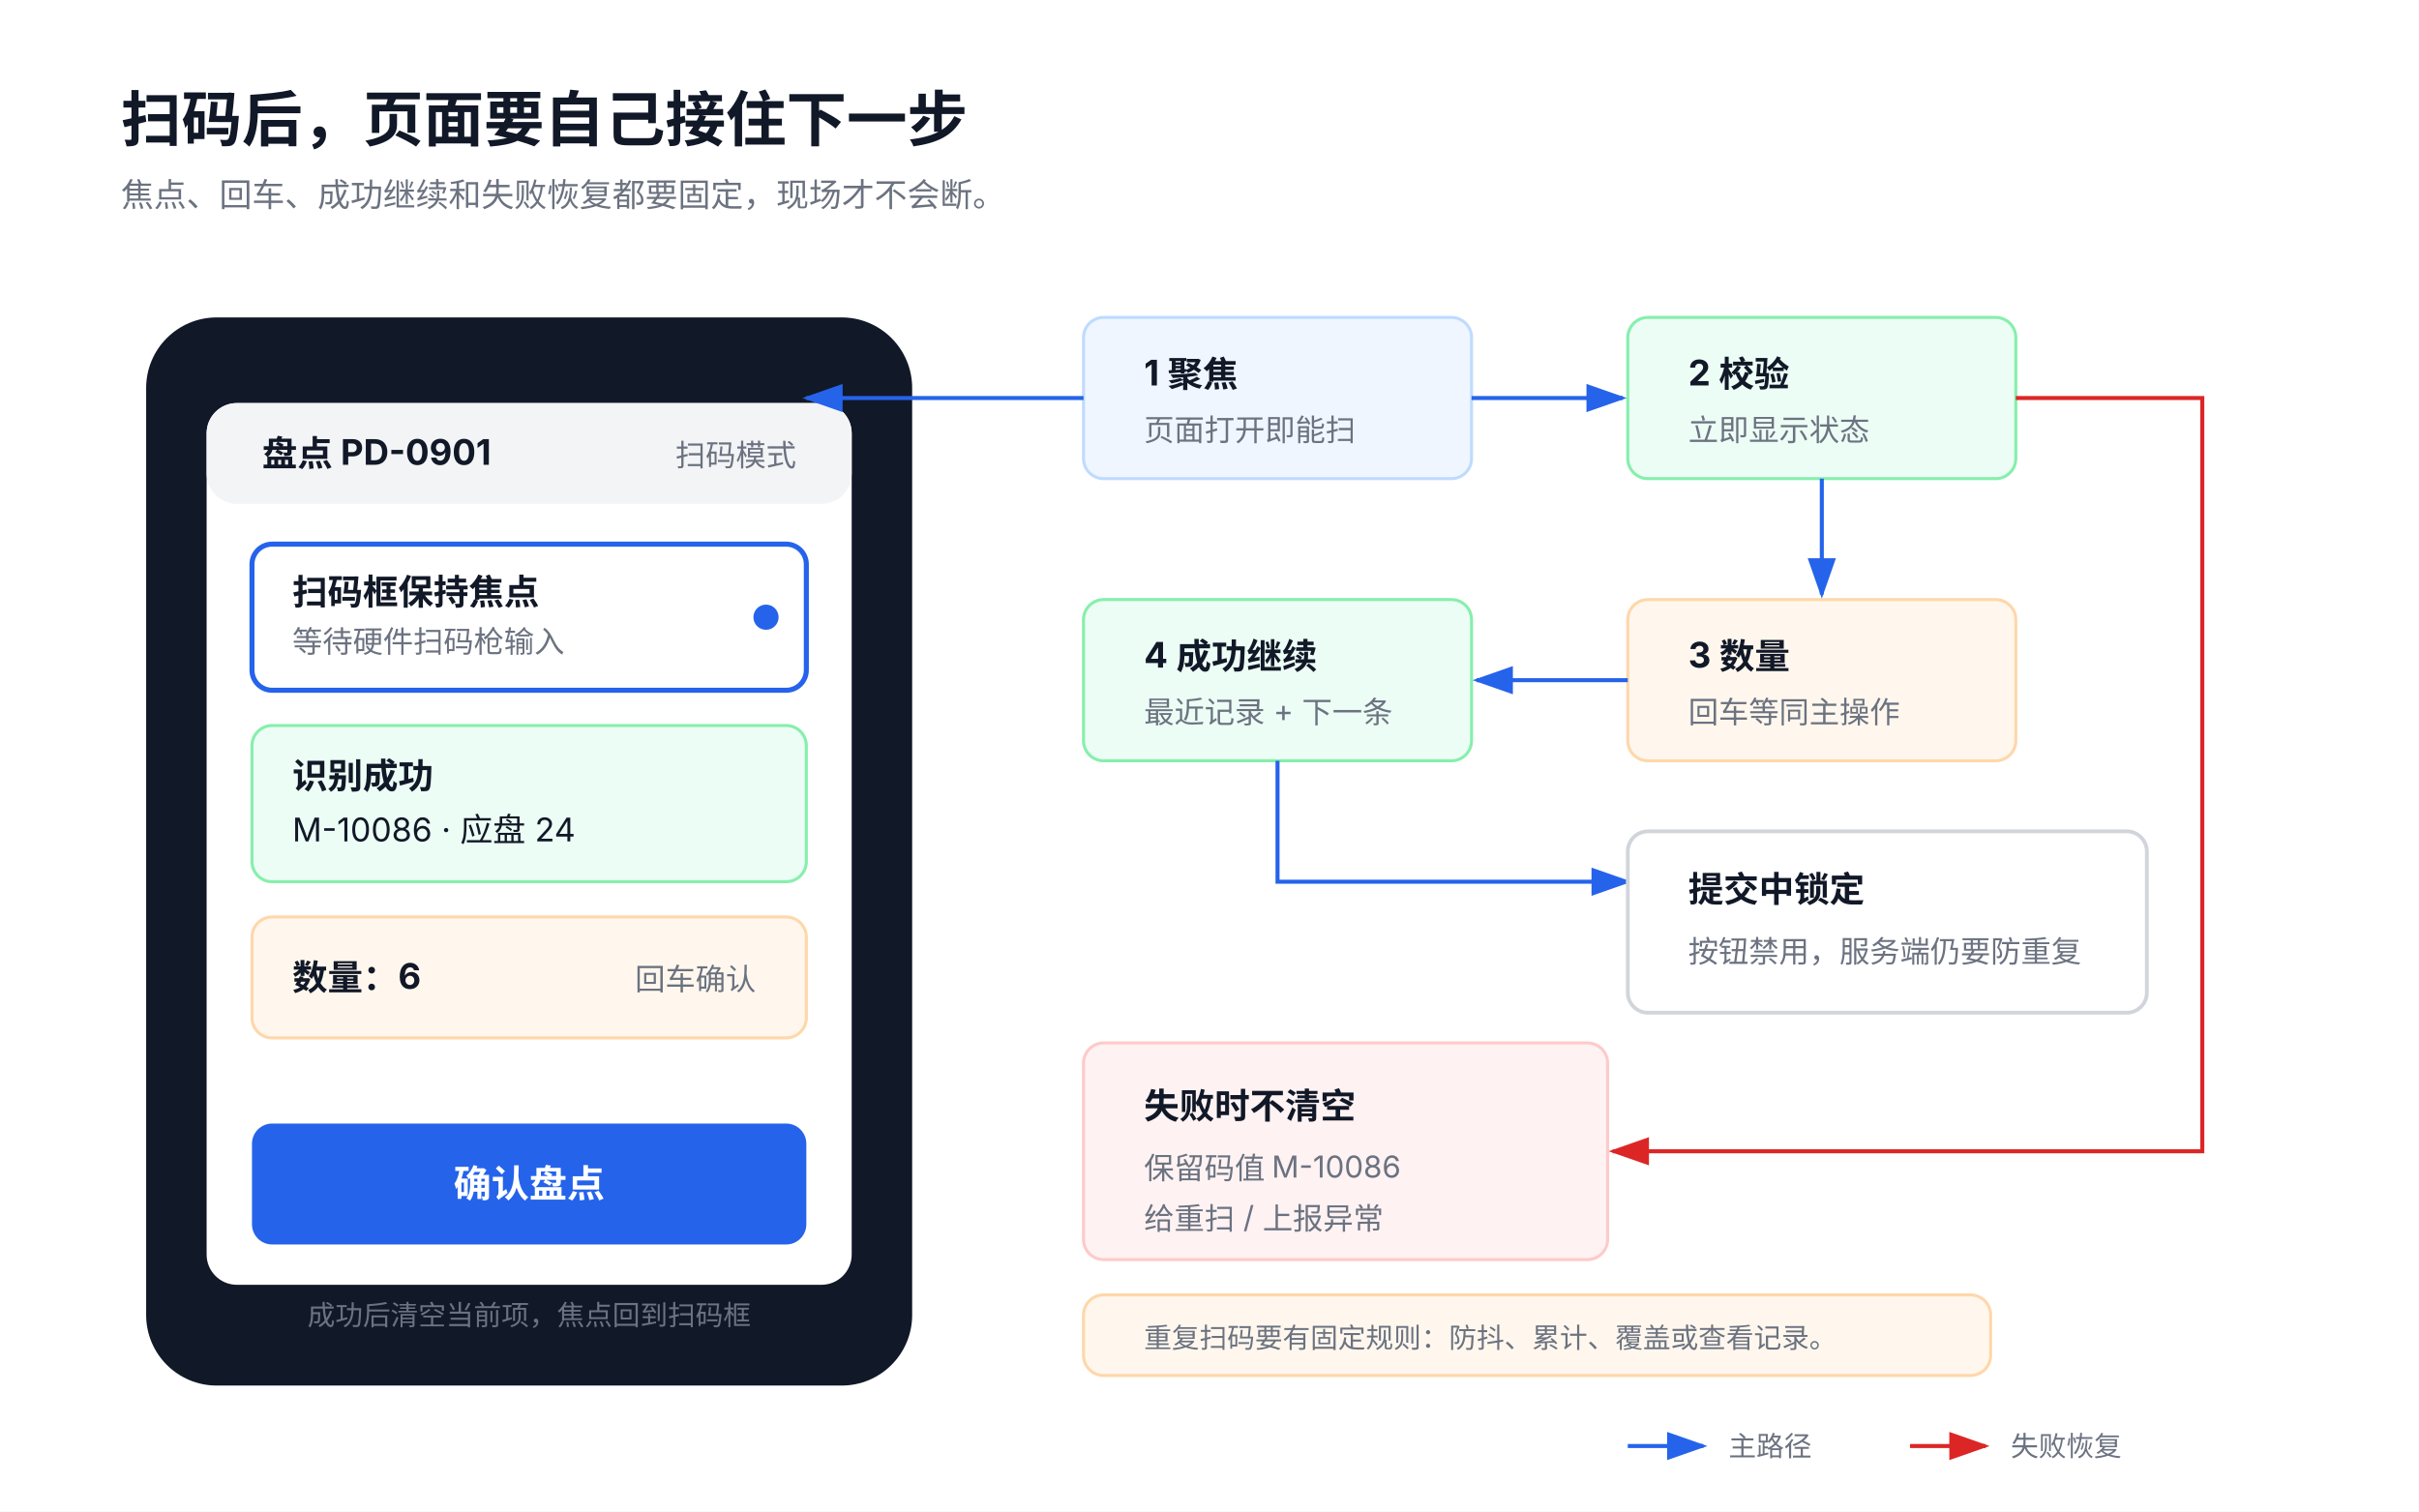
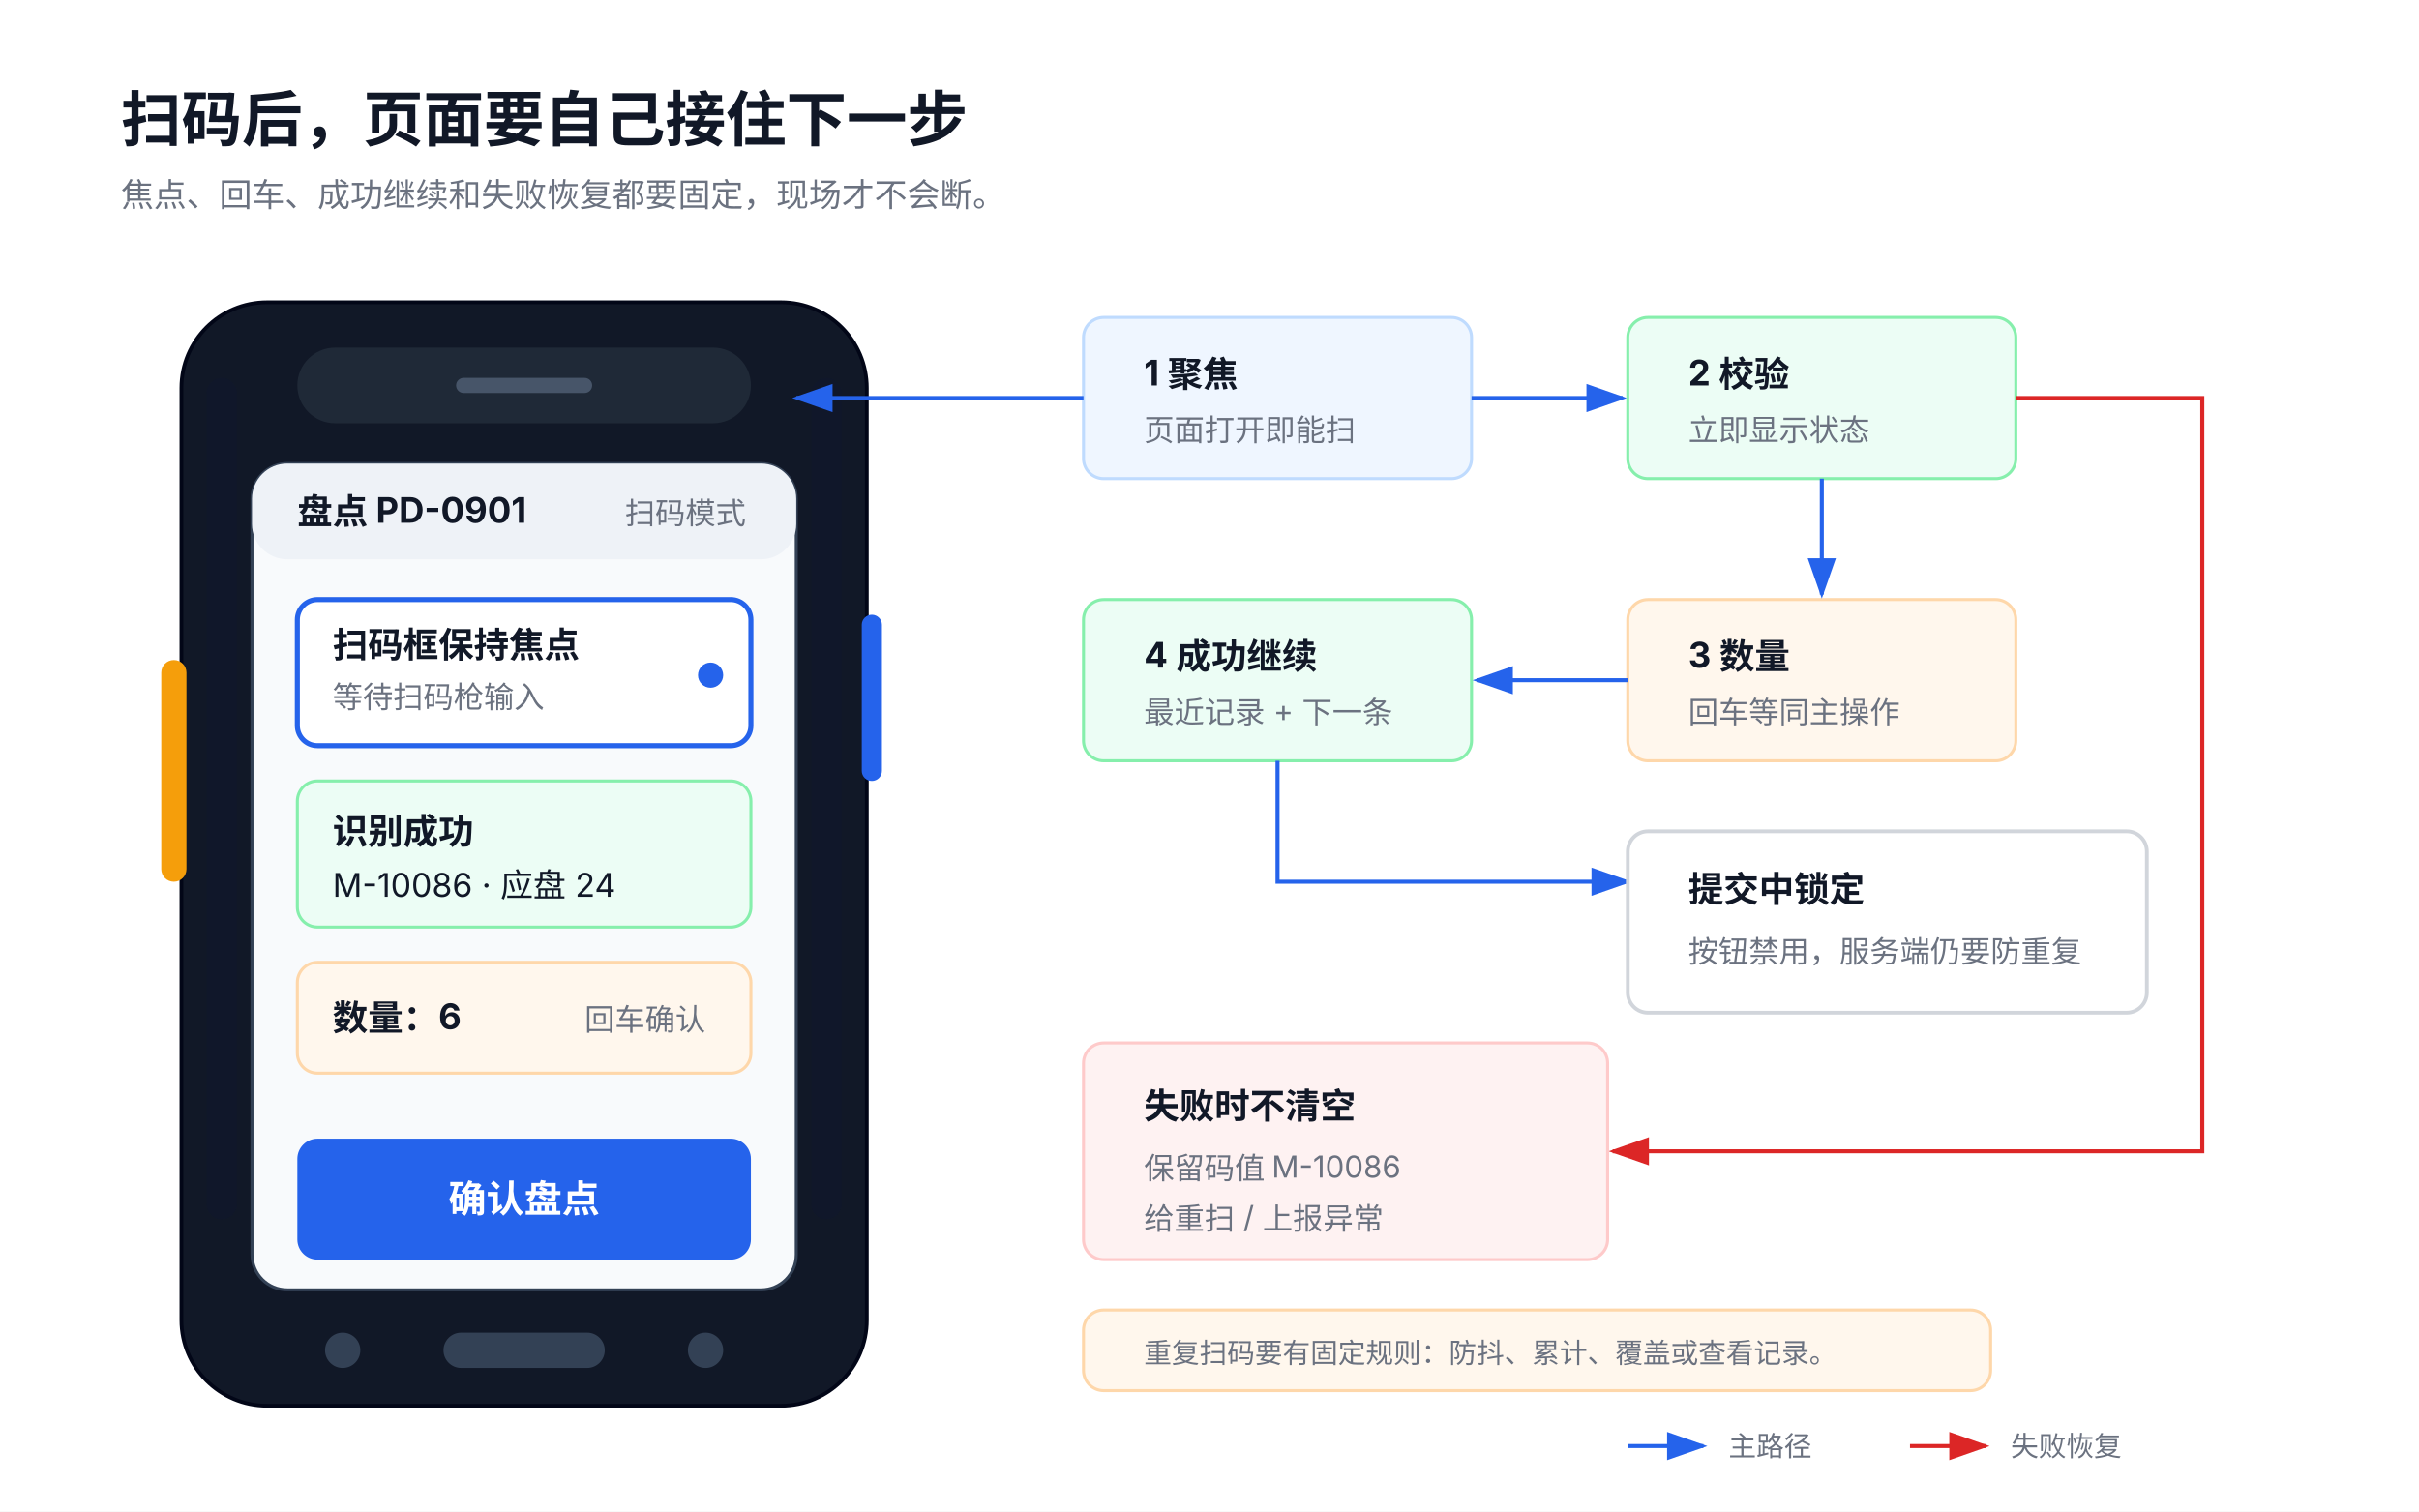
<svg xmlns="http://www.w3.org/2000/svg" width="960" height="600" viewBox="0 0 960 600" role="img" aria-labelledby="title desc">
  <style>
    text { font-family: Inter, "Microsoft YaHei", "PingFang SC", "Noto Sans CJK SC", Arial, sans-serif; letter-spacing: 0; }
    .bg { fill: #ffffff; }
+     .device { fill: #111827; stroke: #020617; stroke-width: 1.5; }
+     .rail { fill: #0f172a; opacity: .9; }
+     .bezel { fill: #1f2937; }
+     .screen { fill: #f8fafc; stroke: #334155; stroke-width: 1.2; }
    .panel { fill: #ffffff; stroke: #d1d5db; stroke-width: 1.5; }
    .blue { fill: #eff6ff; stroke: #bfdbfe; stroke-width: 1.2; }
    .green { fill: #ecfdf5; stroke: #86efac; stroke-width: 1.2; }
    .orange { fill: #fff7ed; stroke: #fed7aa; stroke-width: 1.2; }
    .red { fill: #fef2f2; stroke: #fecaca; stroke-width: 1.2; }
    .title { fill: #111827; font-size: 24px; font-weight: 700; }
    .subtitle { fill: #6b7280; font-size: 13px; }
    .label { fill: #111827; font-size: 14px; font-weight: 700; }
    .body { fill: #111827; font-size: 13px; }
    .small { fill: #6b7280; font-size: 12px; }
    .tiny { fill: #6b7280; font-size: 11px; }
    .buttonText { fill: #ffffff; font-size: 15px; font-weight: 700; }
  </style>
  <defs>
    <marker id="arrow-blue" markerWidth="10" markerHeight="7" refX="9" refY="3.5" orient="auto">
      <polygon points="0 0, 10 3.5, 0 7" fill="#2563eb" />
    </marker>
    <marker id="arrow-red" markerWidth="10" markerHeight="7" refX="9" refY="3.5" orient="auto">
      <polygon points="0 0, 10 3.5, 0 7" fill="#dc2626" />
    </marker>
  </defs>
  <rect class="bg" width="960" height="600" />
  <text x="48" y="56" class="title">扫码后，页面要自己接住下一步</text>
  <text x="48" y="82" class="subtitle">焦点、回车、成功继续和失败恢复都要固定，现场才不会断。</text>
-   <rect x="58" y="126" width="304" height="424" rx="28" fill="#111827" />
-   <rect x="82" y="160" width="256" height="350" rx="12" fill="#ffffff" />
-   <rect x="82" y="160" width="256" height="40" rx="12" fill="#f3f4f6" />
-   <text x="104" y="185" class="label">盘点 PD-0901</text>
-   <text x="316" y="185" text-anchor="end" class="small">扫码模式</text>
-   <rect x="100" y="216" width="220" height="58" rx="8" fill="#ffffff" stroke="#2563eb" stroke-width="2" />
-   <text x="116" y="240" class="label">扫码框保持焦点</text>
-   <text x="116" y="259" class="small">等待硬件扫码枪输入</text>
-   <circle cx="304" cy="245" r="5" fill="#2563eb" />
-   <rect x="100" y="288" width="220" height="62" rx="8" class="green" />
-   <text x="116" y="313" class="label">识别成功</text>
-   <text x="116" y="334" class="body">M-10086 · 应盘 24</text>
-   <rect x="100" y="364" width="220" height="48" rx="8" class="orange" />
-   <text x="116" y="393" class="label">数量：6</text>
-   <text x="300" y="393" text-anchor="end" class="small">回车确认</text>
-   <rect x="100" y="446" width="220" height="48" rx="8" fill="#2563eb" />
-   <text x="210" y="470" text-anchor="middle" dominant-baseline="middle" class="buttonText">确认盘点</text>
-   <text x="210" y="526" text-anchor="middle" class="tiny">成功后清空当前项，焦点回到扫码框</text>
+   <g id="pda-interaction">
+     <rect x="72" y="120" width="272" height="438" rx="34" class="device" />
+     <rect x="82" y="150" width="12" height="334" rx="6" class="rail" />
+     <rect x="322" y="150" width="12" height="334" rx="6" class="rail" />
+     <rect x="64" y="262" width="10" height="88" rx="5" fill="#f59e0b" />
+     <rect x="342" y="244" width="8" height="66" rx="4" fill="#2563eb" />
+     <rect x="118" y="138" width="180" height="30" rx="15" class="bezel" />
+     <rect x="181" y="150" width="54" height="6" rx="3" fill="#475569" />
+     <rect x="100" y="184" width="216" height="328" rx="14" class="screen" />
+     <rect x="100" y="184" width="216" height="38" rx="14" fill="#eef2f7" />
+     <text x="118" y="208" class="label">盘点 PD-0901</text>
+     <text x="296" y="208" text-anchor="end" class="small">扫码模式</text>
+     <rect x="118" y="238" width="180" height="58" rx="8" fill="#ffffff" stroke="#2563eb" stroke-width="2" />
+     <text x="132" y="261" class="label">扫码框保持焦点</text>
+     <text x="132" y="281" class="small">等待扫码枪输入</text>
+     <circle cx="282" cy="268" r="5" fill="#2563eb" />
+     <rect x="118" y="310" width="180" height="58" rx="8" class="green" />
+     <text x="132" y="335" class="label">识别成功</text>
+     <text x="132" y="356" class="body">M-10086 · 应盘 24</text>
+     <rect x="118" y="382" width="180" height="44" rx="8" class="orange" />
+     <text x="132" y="409" class="label">数量：6</text>
+     <text x="280" y="409" text-anchor="end" class="small">回车确认</text>
+     <rect x="118" y="452" width="180" height="48" rx="8" fill="#2563eb" />
+     <text x="208" y="476" text-anchor="middle" dominant-baseline="middle" class="buttonText">确认盘点</text>
+     <circle cx="136" cy="536" r="7" fill="#334155" />
+     <rect x="176" y="529" width="64" height="14" rx="7" fill="#334155" />
+     <circle cx="280" cy="536" r="7" fill="#334155" />
+   </g>
  <rect x="430" y="126" width="154" height="64" rx="8" class="blue" />
  <text x="454" y="153" class="label">1 聚焦</text>
  <text x="454" y="175" class="small">页面打开即能扫</text>
-   <path d="M430 158 H320" stroke="#2563eb" stroke-width="1.6" fill="none" marker-end="url(#arrow-blue)" />
+   <path d="M430 158 H316" stroke="#2563eb" stroke-width="1.6" fill="none" marker-end="url(#arrow-blue)" />
  <rect x="646" y="126" width="154" height="64" rx="8" class="green" />
  <text x="670" y="153" class="label">2 校验</text>
  <text x="670" y="175" class="small">立即显示状态</text>
  <path d="M584 158 H644" stroke="#2563eb" stroke-width="1.6" fill="none" marker-end="url(#arrow-blue)" />
  <rect x="646" y="238" width="154" height="64" rx="8" class="orange" />
  <text x="670" y="265" class="label">3 数量</text>
  <text x="670" y="287" class="small">回车等同主操作</text>
  <path d="M723 190 V236" stroke="#2563eb" stroke-width="1.6" fill="none" marker-end="url(#arrow-blue)" />
  <rect x="430" y="238" width="154" height="64" rx="8" class="green" />
  <text x="454" y="265" class="label">4 成功继续</text>
  <text x="454" y="287" class="small">最近记录 + 下一条</text>
  <path d="M646 270 H586" stroke="#2563eb" stroke-width="1.6" fill="none" marker-end="url(#arrow-blue)" />
  <path d="M507 302 V350 H646" stroke="#2563eb" stroke-width="1.6" fill="none" marker-end="url(#arrow-blue)" />
  <rect x="646" y="330" width="206" height="72" rx="8" class="panel" />
  <text x="670" y="358" class="label">提交中锁定</text>
  <text x="670" y="382" class="small">按钮禁用，服务端仍要防重复</text>
  <path d="M800 158 H874 V457 H640" stroke="#dc2626" stroke-width="1.6" fill="none" marker-end="url(#arrow-red)" />
  <rect x="430" y="414" width="208" height="86" rx="8" class="red" />
  <text x="454" y="444" class="label">失败时不清空</text>
  <text x="454" y="468" class="small">保留码值 M-10086</text>
  <text x="454" y="488" class="small">给重扫 / 上报异常</text>
-   <rect x="430" y="514" width="360" height="32" rx="8" class="orange" />
-   <text x="454" y="535" class="tiny">重复扫码要有固定规则：防抖、累计、覆盖或查看记录。</text>
+   <rect x="430" y="520" width="360" height="32" rx="8" class="orange" />
+   <text x="454" y="541" class="tiny">重复扫码要有固定规则：防抖、累计、覆盖或查看记录。</text>
  <g transform="translate(646,566)">
    <line x1="0" y1="8" x2="30" y2="8" stroke="#2563eb" stroke-width="1.6" marker-end="url(#arrow-blue)" />
    <text x="40" y="12" class="tiny">主路径</text>
    <line x1="112" y1="8" x2="142" y2="8" stroke="#dc2626" stroke-width="1.6" marker-end="url(#arrow-red)" />
    <text x="152" y="12" class="tiny">失败恢复</text>
  </g>
</svg>
